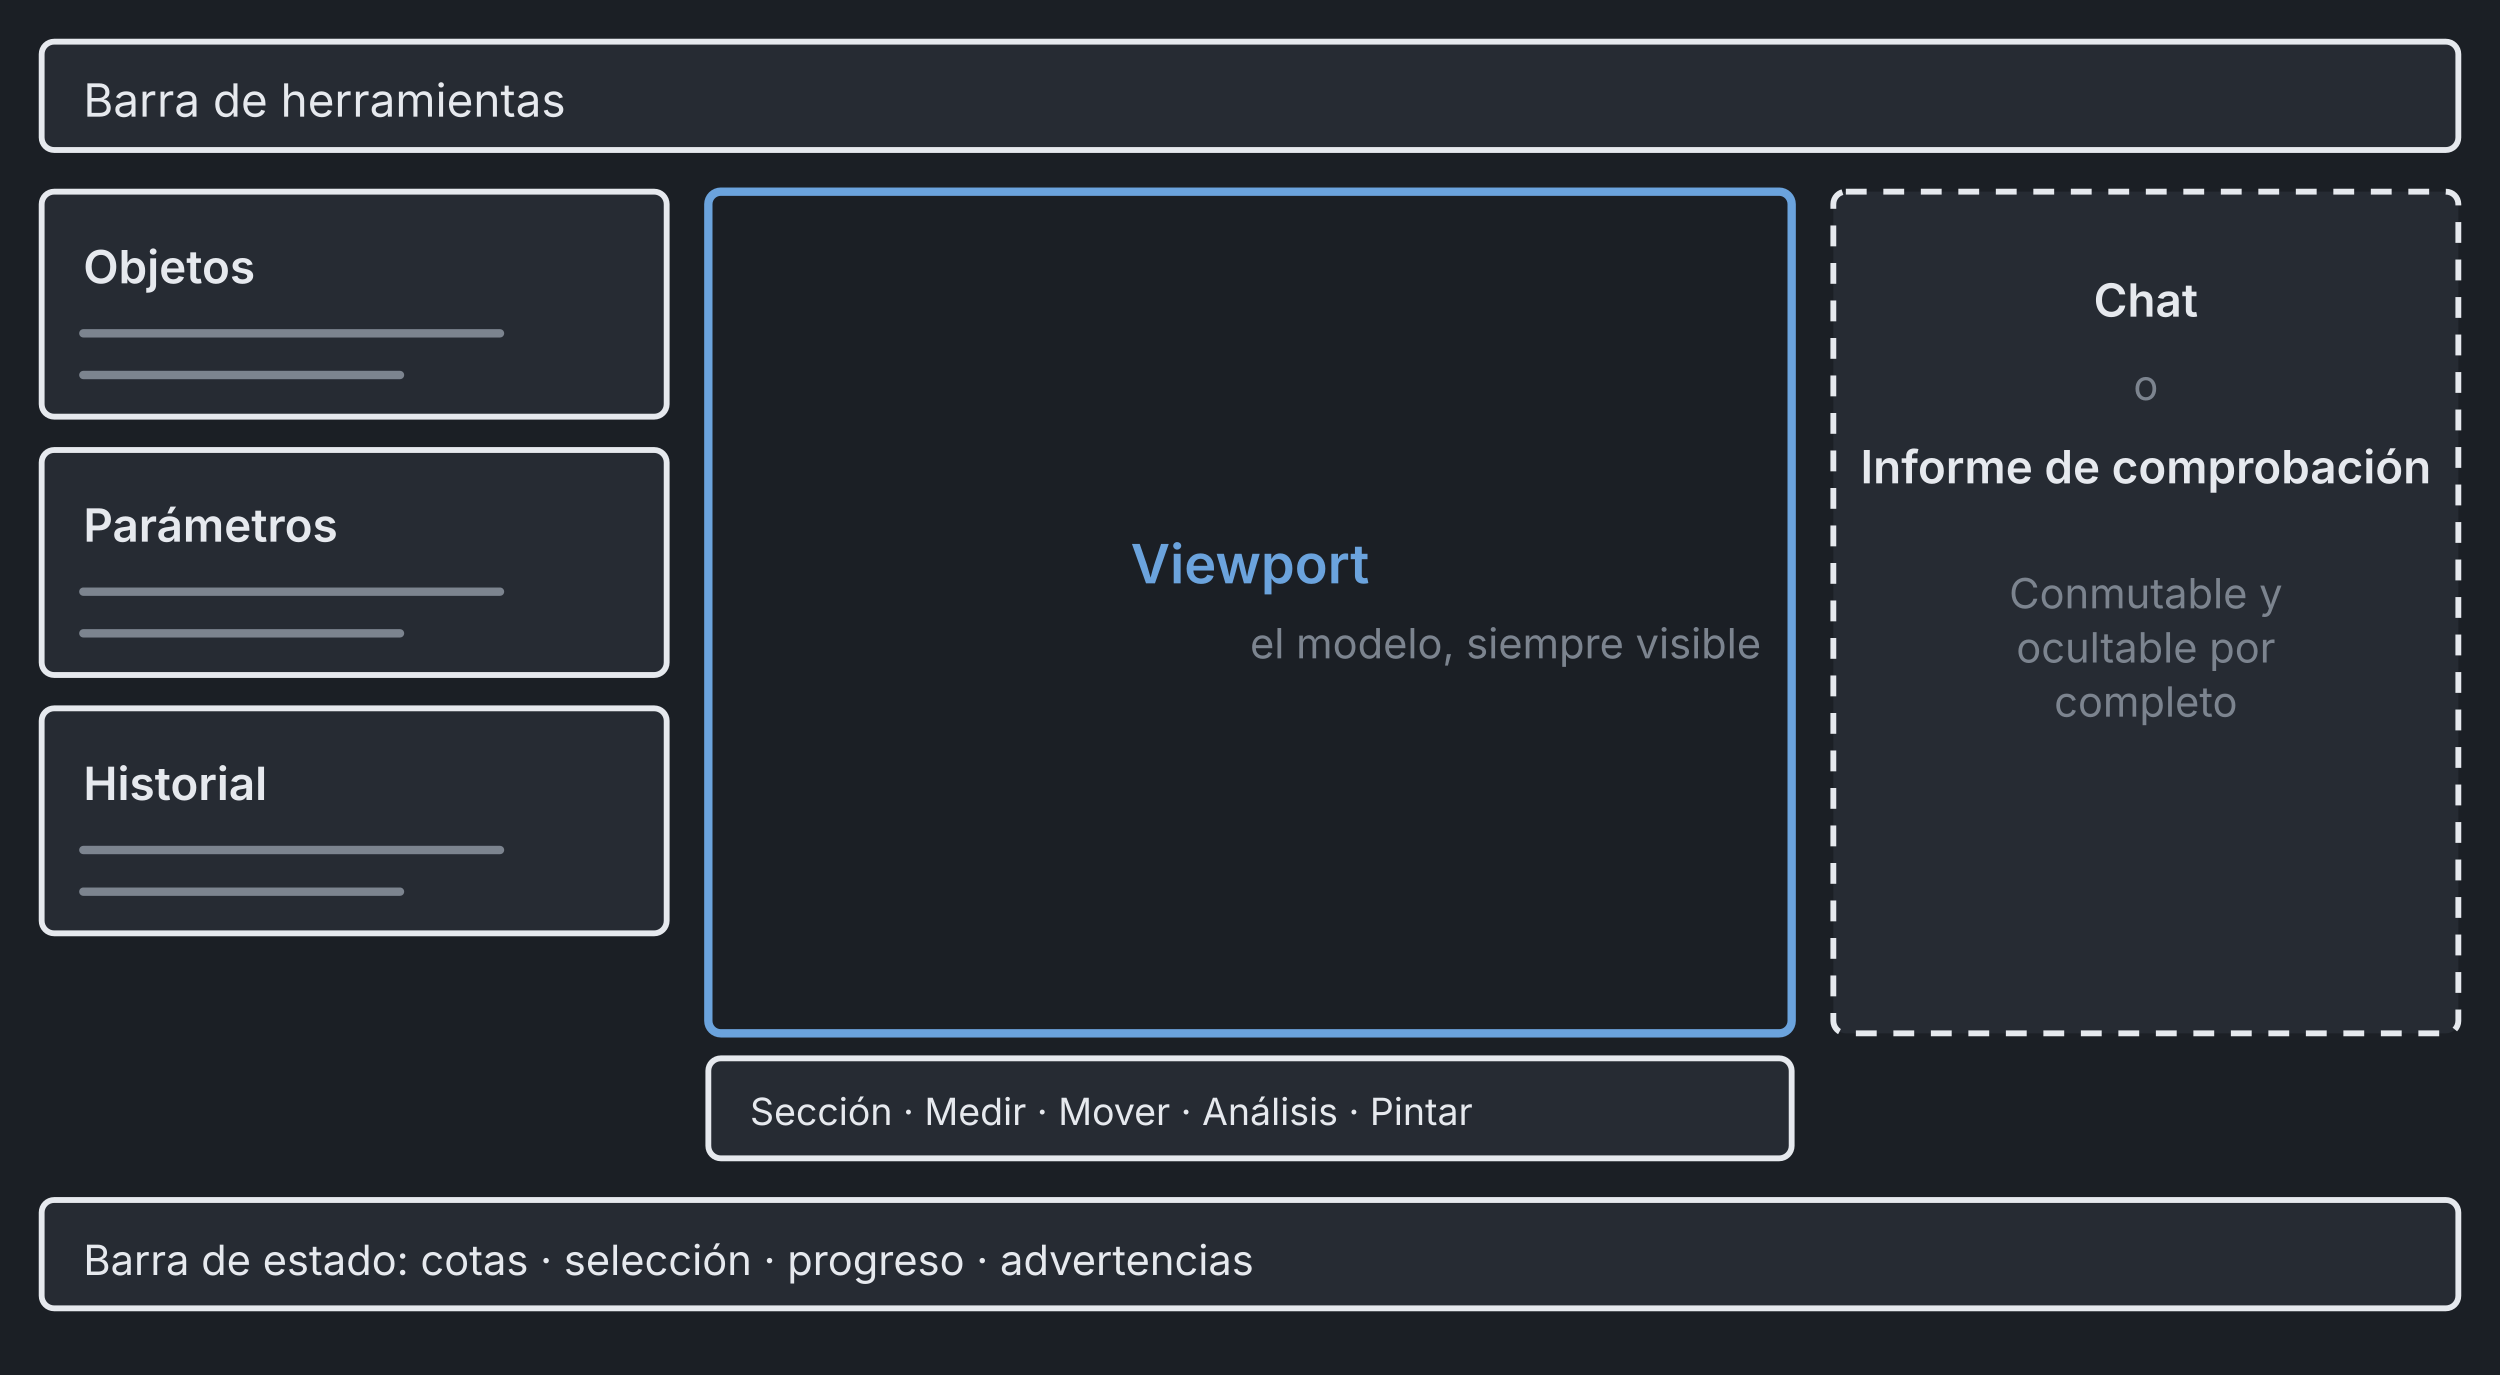
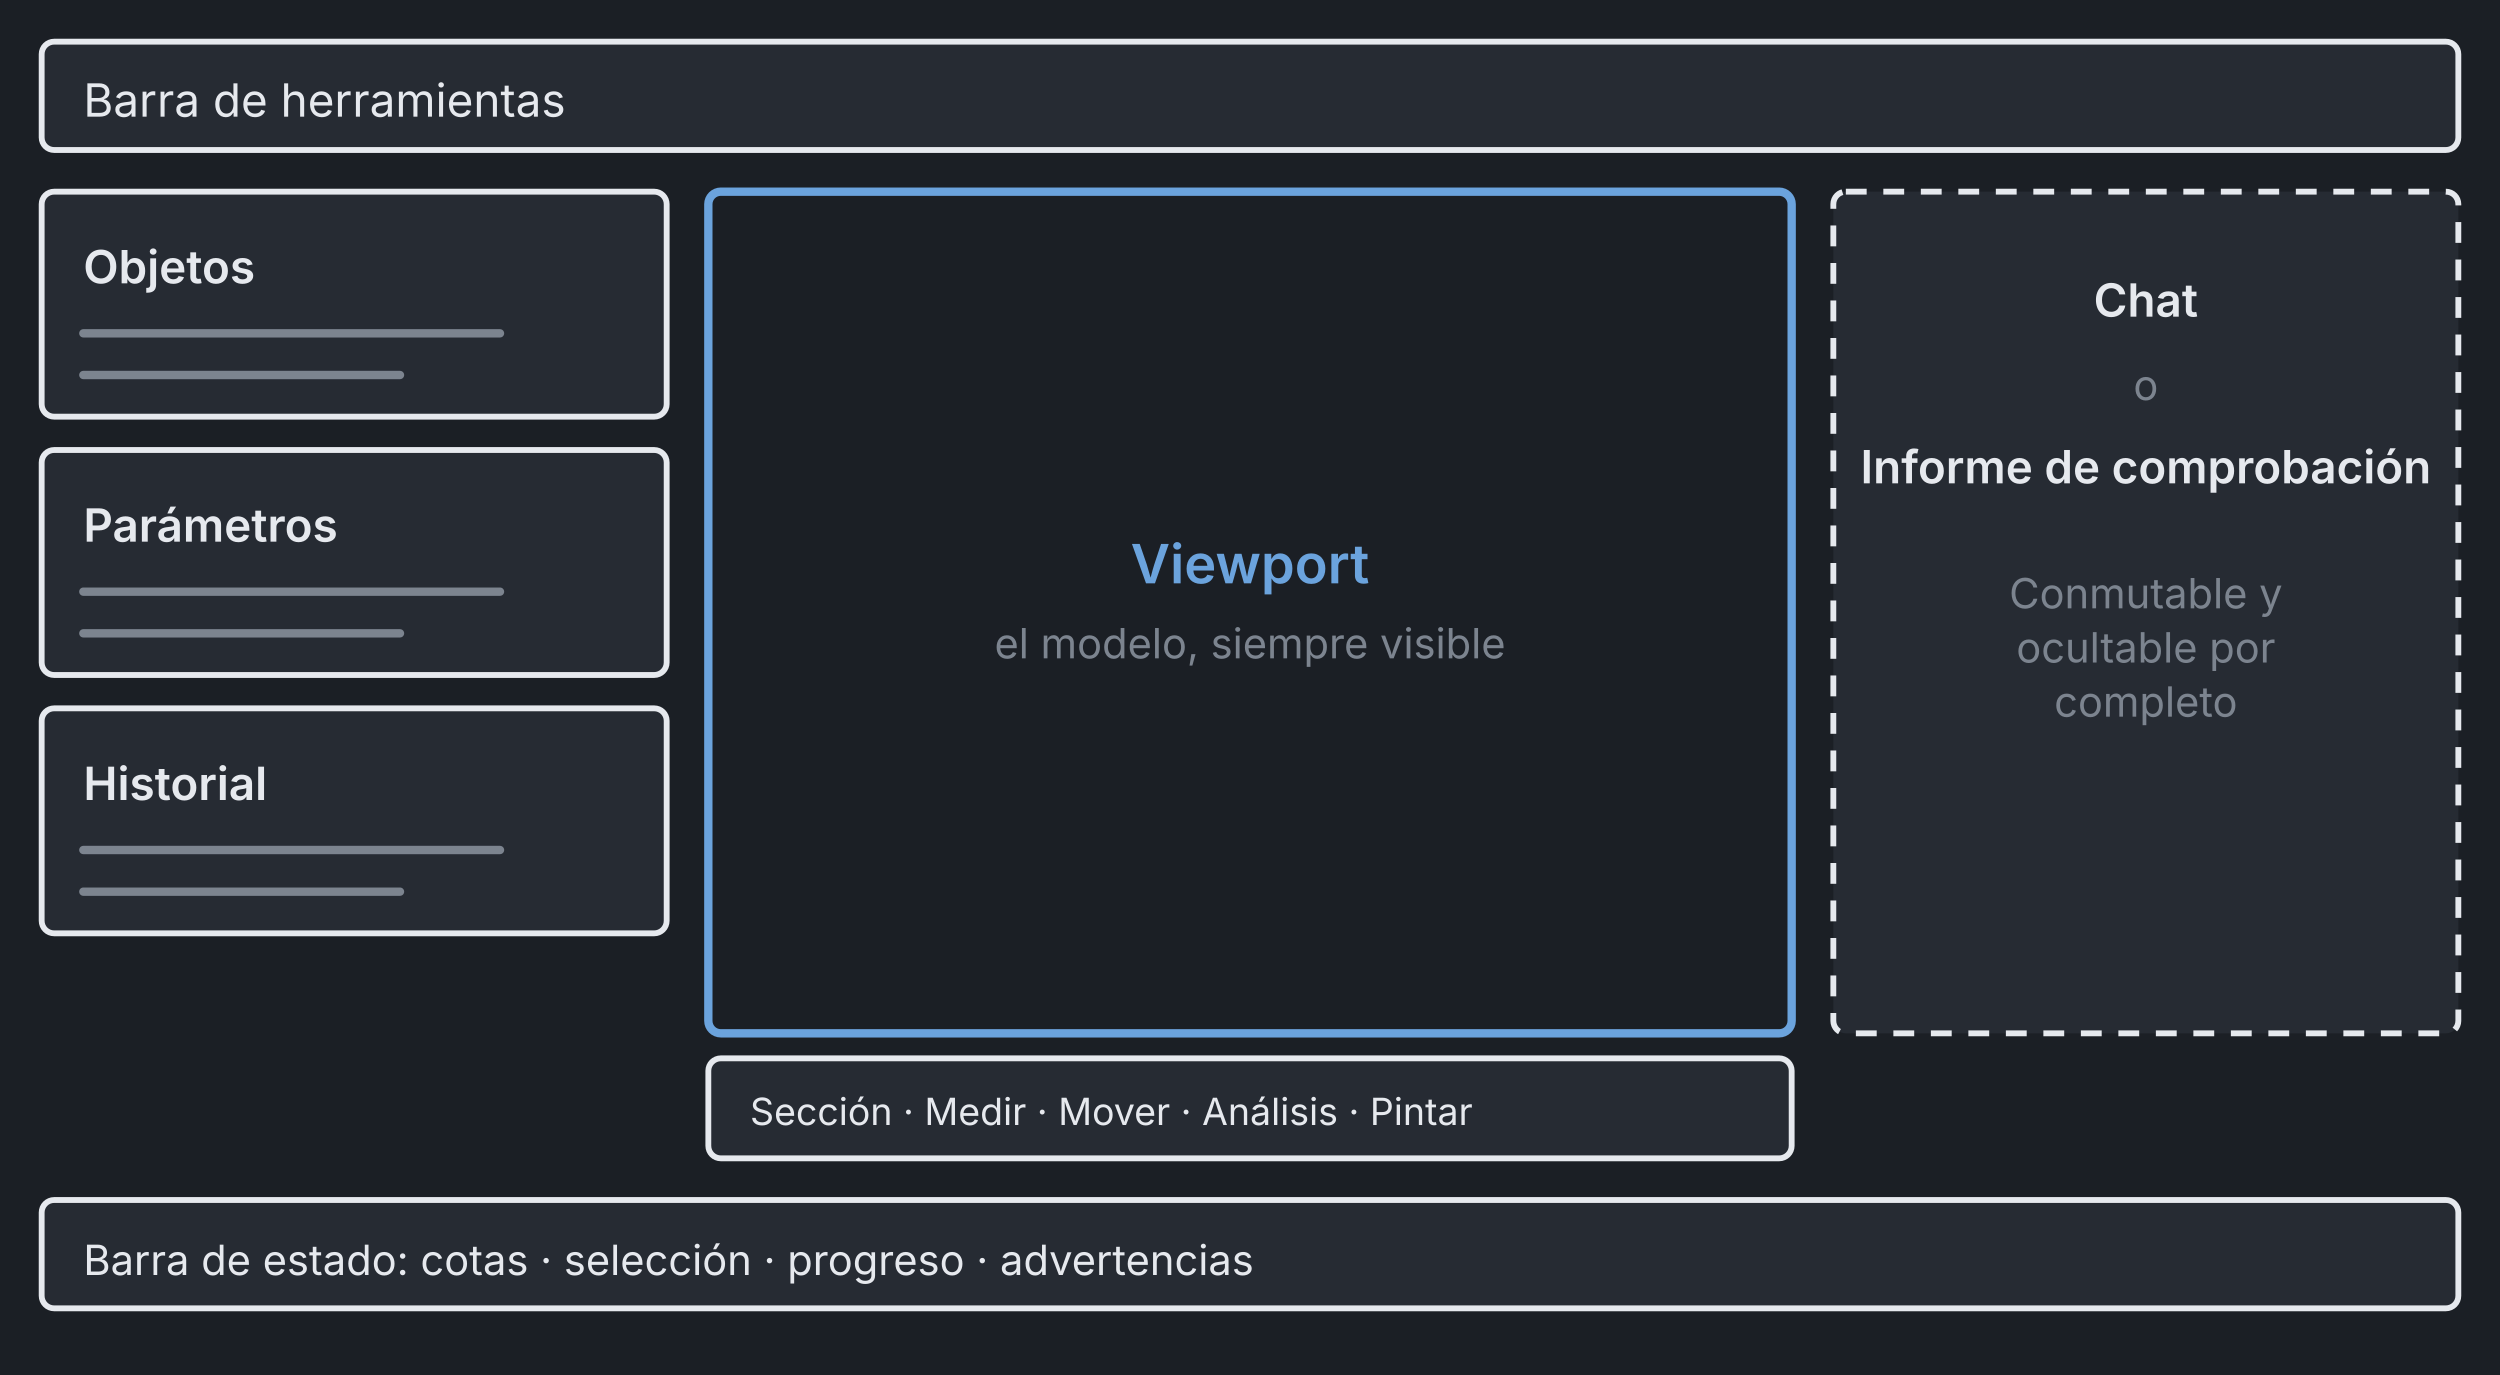
<svg xmlns="http://www.w3.org/2000/svg" viewBox="0 0 600 330" width="600" height="330">
  <rect x="0" y="0" width="600" height="330" fill="#1b1f25" />
  <rect x="10" y="10" width="580" height="26" rx="3" fill="#262b33" stroke="#e6e9ee" stroke-width="1.4" />
  <text x="20" y="28" fill="#e6e9ee" font-size="11" font-family="system-ui, -apple-system, Segoe UI, sans-serif" text-anchor="start">Barra de herramientas</text>
  <rect x="10" y="46" width="150" height="54" rx="3" fill="#262b33" stroke="#e6e9ee" stroke-width="1.4" />
  <text x="20" y="68" fill="#e6e9ee" font-size="11" font-family="system-ui, -apple-system, Segoe UI, sans-serif" text-anchor="start" font-weight="600">Objetos</text>
  <line x1="20" y1="80" x2="120" y2="80" stroke="#7c848f" stroke-width="2" stroke-linecap="round" />
  <line x1="20" y1="90" x2="96" y2="90" stroke="#7c848f" stroke-width="2" stroke-linecap="round" />
  <rect x="10" y="108" width="150" height="54" rx="3" fill="#262b33" stroke="#e6e9ee" stroke-width="1.4" />
  <text x="20" y="130" fill="#e6e9ee" font-size="11" font-family="system-ui, -apple-system, Segoe UI, sans-serif" text-anchor="start" font-weight="600">Parámetros</text>
  <line x1="20" y1="142" x2="120" y2="142" stroke="#7c848f" stroke-width="2" stroke-linecap="round" />
  <line x1="20" y1="152" x2="96" y2="152" stroke="#7c848f" stroke-width="2" stroke-linecap="round" />
  <rect x="10" y="170" width="150" height="54" rx="3" fill="#262b33" stroke="#e6e9ee" stroke-width="1.4" />
  <text x="20" y="192" fill="#e6e9ee" font-size="11" font-family="system-ui, -apple-system, Segoe UI, sans-serif" text-anchor="start" font-weight="600">Historial</text>
  <line x1="20" y1="204" x2="120" y2="204" stroke="#7c848f" stroke-width="2" stroke-linecap="round" />
  <line x1="20" y1="214" x2="96" y2="214" stroke="#7c848f" stroke-width="2" stroke-linecap="round" />
  <rect x="170" y="46" width="260" height="202" rx="3" fill="none" stroke="#6ba3dd" stroke-width="2" />
  <text x="300" y="140" fill="#6ba3dd" font-size="13" font-family="system-ui, -apple-system, Segoe UI, sans-serif" text-anchor="middle" font-weight="600">Viewport</text>
-   <text x="300" y="158" fill="#7c848f" font-size="10" font-family="system-ui, -apple-system, Segoe UI, sans-serif" text-anchor="start">el modelo, siempre visible</text>
+   <text x="300" y="158" fill="#7c848f" font-size="10" font-family="system-ui, -apple-system, Segoe UI, sans-serif" text-anchor="middle">el modelo, siempre visible</text>
  <rect x="440" y="46" width="150" height="202" rx="3" fill="#262b33" stroke="#e6e9ee" stroke-width="1.4" stroke-dasharray="5 4" />
  <text x="515" y="76" fill="#e6e9ee" font-size="11" font-family="system-ui, -apple-system, Segoe UI, sans-serif" text-anchor="middle" font-weight="600">Chat</text>
  <text x="515" y="96" fill="#7c848f" font-size="10" font-family="system-ui, -apple-system, Segoe UI, sans-serif" text-anchor="middle">o</text>
  <text x="515" y="116" fill="#e6e9ee" font-size="11" font-family="system-ui, -apple-system, Segoe UI, sans-serif" text-anchor="middle" font-weight="600">Informe de comprobación</text>
  <text x="515" y="146" fill="#7c848f" font-size="10" font-family="system-ui, -apple-system, Segoe UI, sans-serif" text-anchor="middle">Conmutable y</text>
  <text x="515" y="159" fill="#7c848f" font-size="10" font-family="system-ui, -apple-system, Segoe UI, sans-serif" text-anchor="middle">ocultable por</text>
  <text x="515" y="172" fill="#7c848f" font-size="10" font-family="system-ui, -apple-system, Segoe UI, sans-serif" text-anchor="middle">completo</text>
  <rect x="170" y="254" width="260" height="24" rx="3" fill="#262b33" stroke="#e6e9ee" stroke-width="1.4" />
  <text x="180" y="270" fill="#e6e9ee" font-size="9" font-family="system-ui, -apple-system, Segoe UI, sans-serif" text-anchor="start">Sección · Medir · Mover · Análisis · Pintar</text>
  <rect x="10" y="288" width="580" height="26" rx="3" fill="#262b33" stroke="#e6e9ee" stroke-width="1.4" />
  <text x="20" y="306" fill="#e6e9ee" font-size="10" font-family="system-ui, -apple-system, Segoe UI, sans-serif" text-anchor="start">Barra de estado: cotas · selección · progreso · advertencias</text>
</svg>
